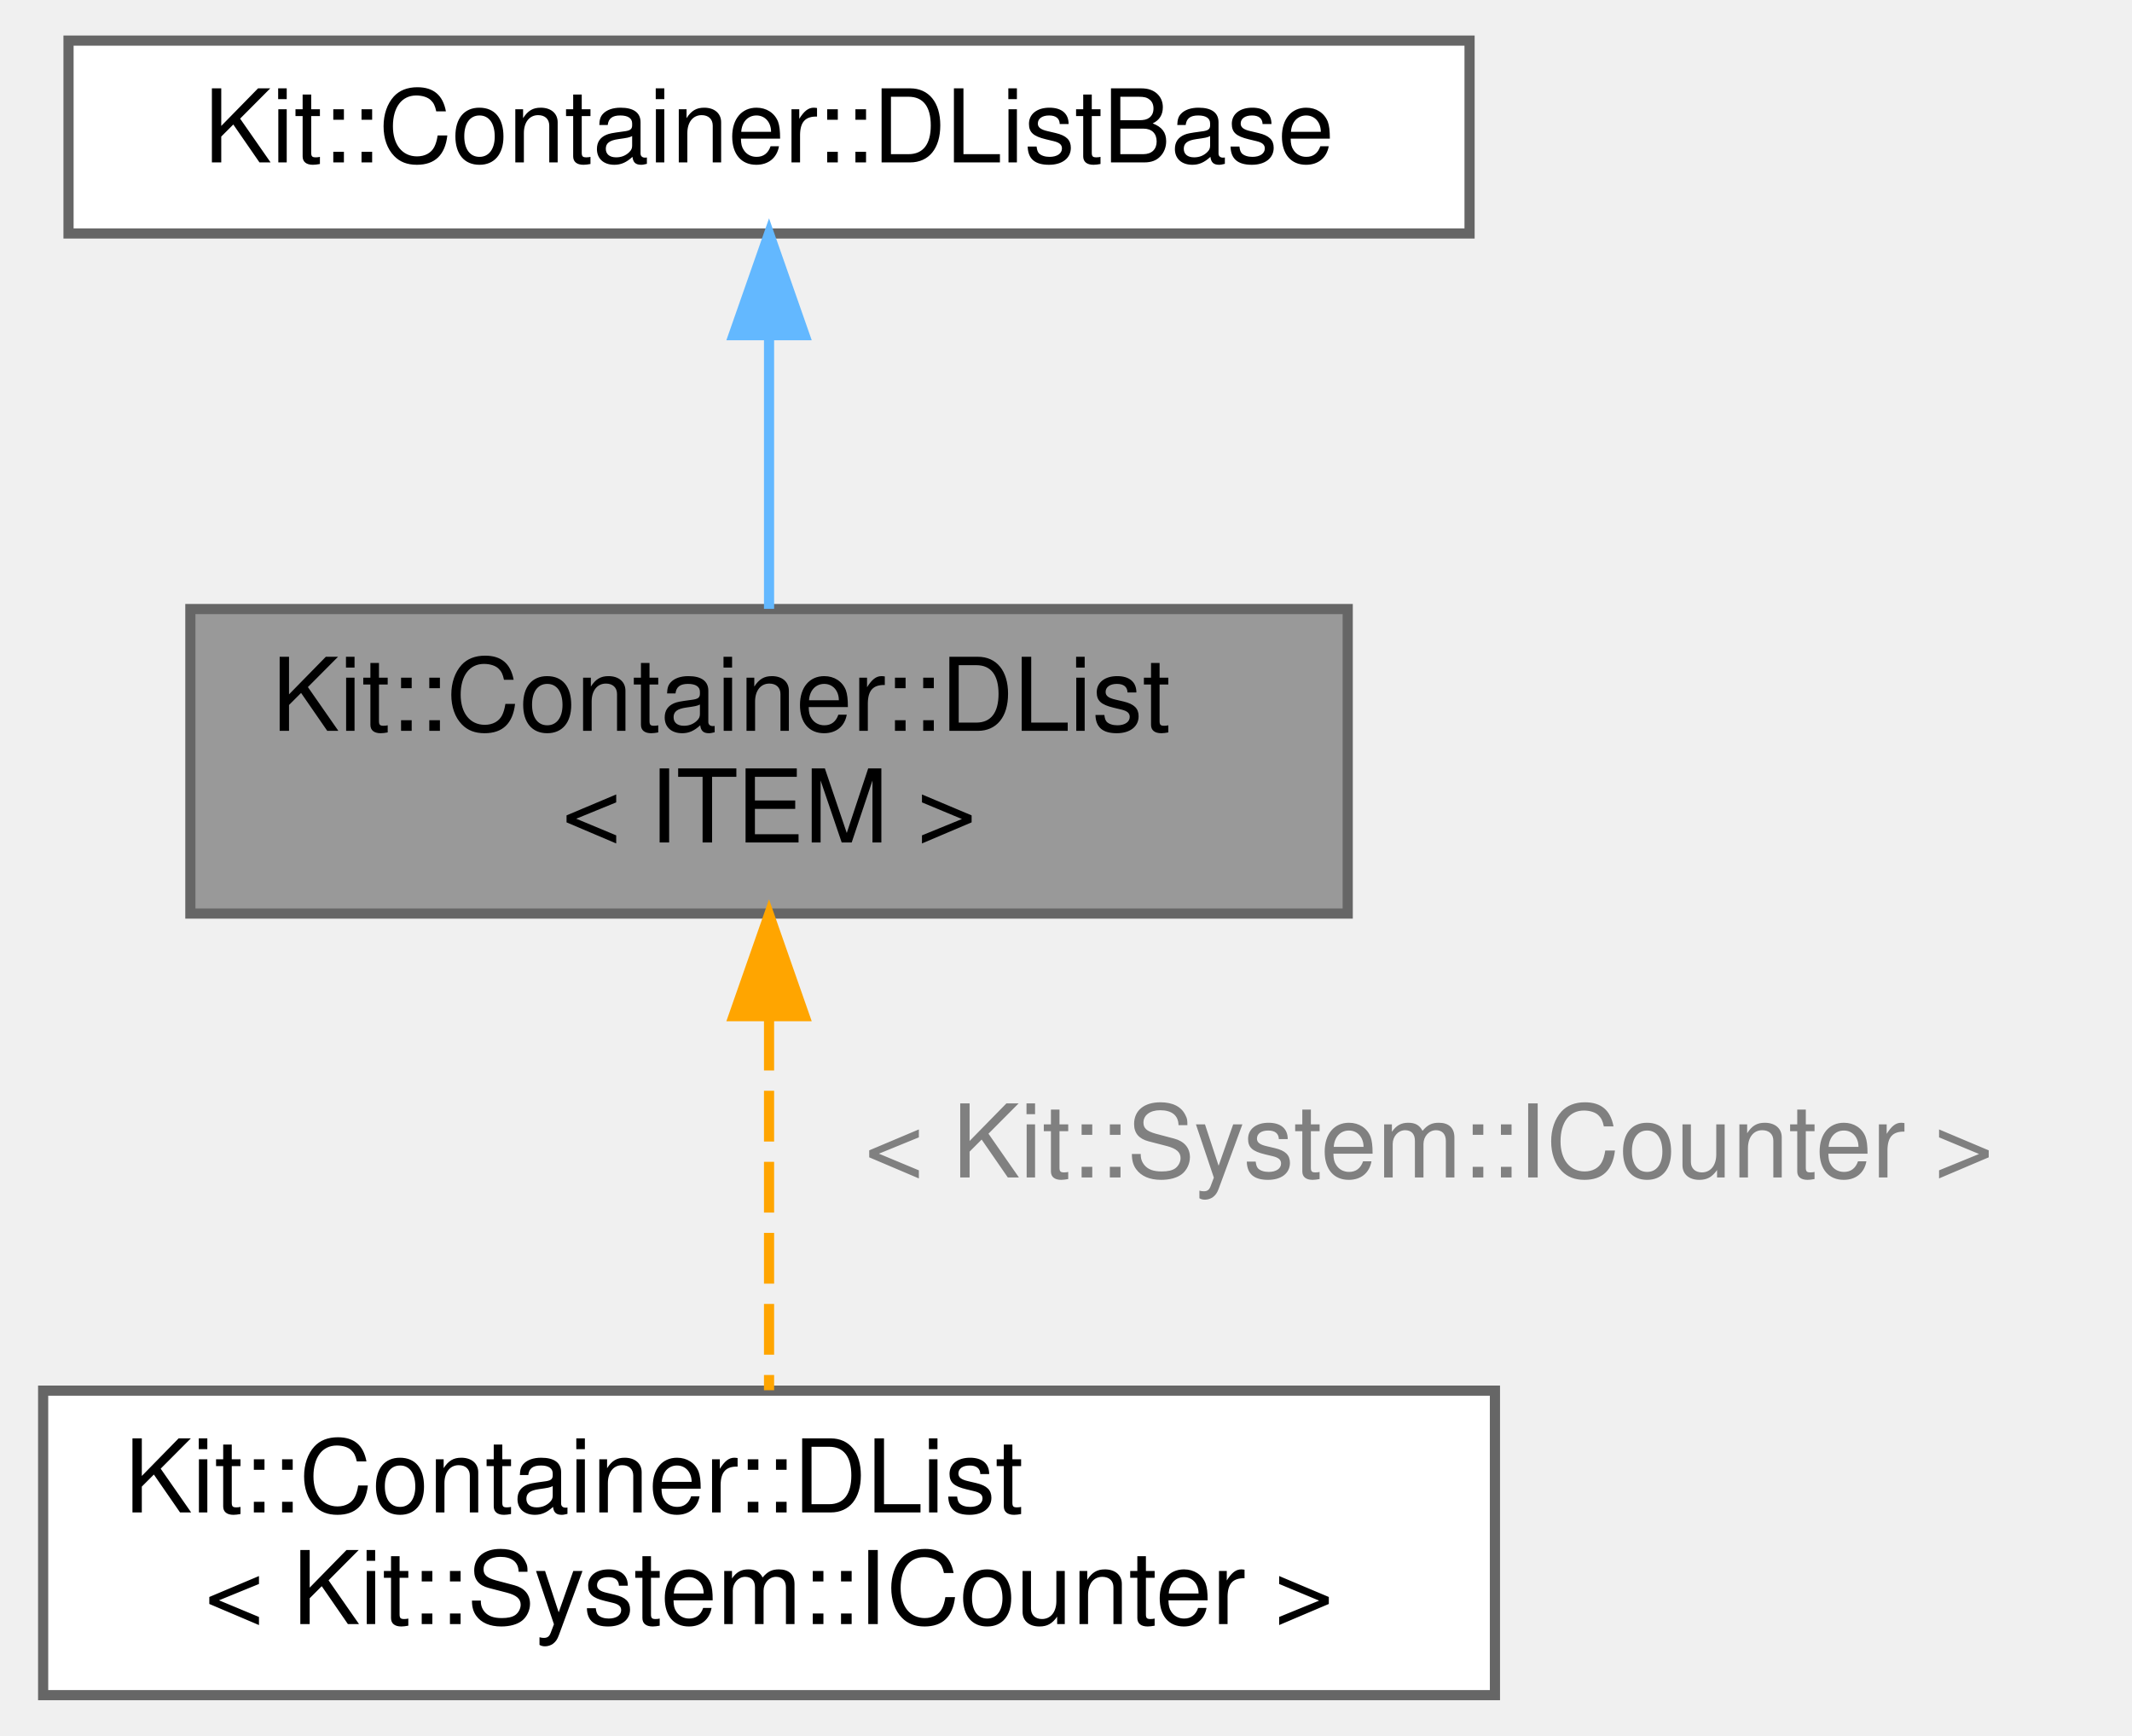
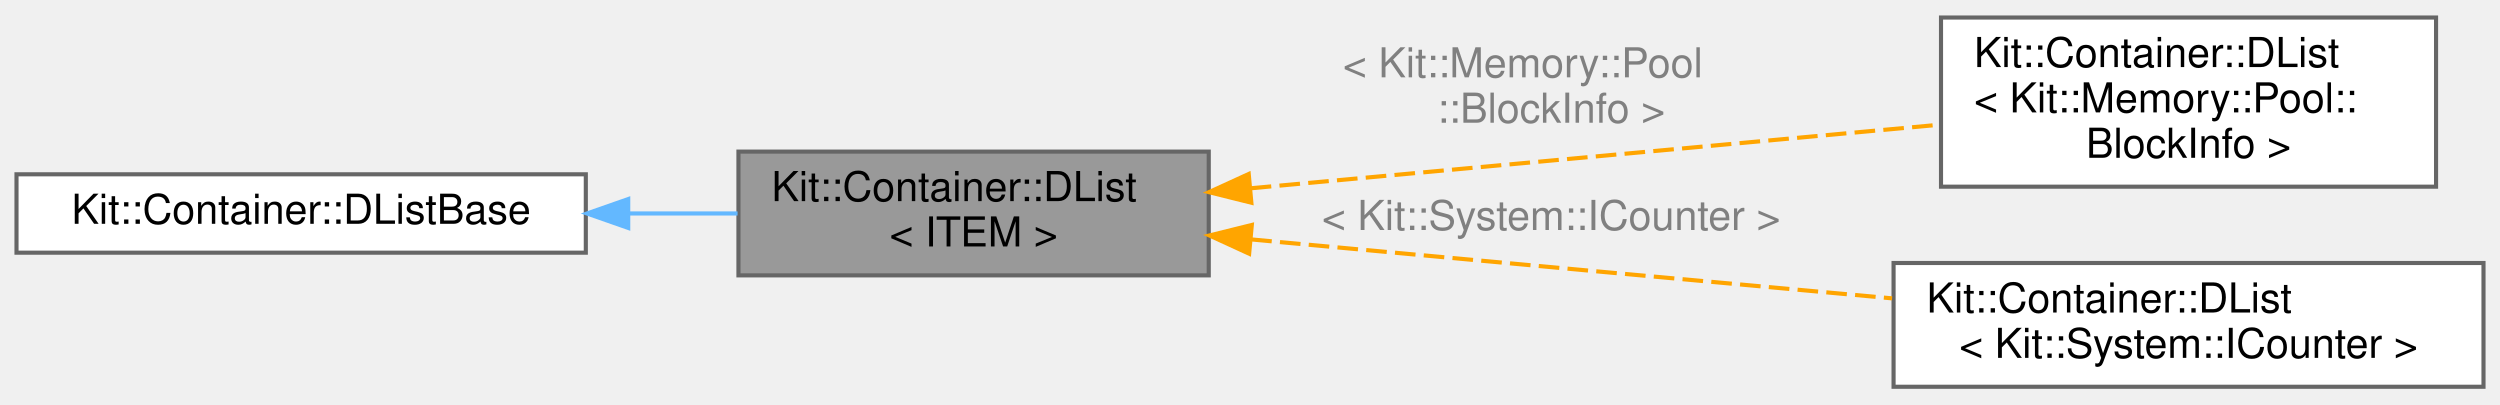
- <svg xmlns="http://www.w3.org/2000/svg" xmlns:xlink="http://www.w3.org/1999/xlink" width="210pt" height="171pt" viewBox="0.00 0.00 209.50 171.00">
-   <g id="graph0" class="graph" transform="scale(1 1) rotate(0) translate(4 167)">
+ <svg xmlns="http://www.w3.org/2000/svg" xmlns:xlink="http://www.w3.org/1999/xlink" width="606pt" height="98pt" viewBox="0.00 0.00 606.00 97.50">
+   <g id="graph0" class="graph" transform="scale(1 1) rotate(0) translate(4 93.5)">
    <g id="Node000001" class="node">
      <g id="a_Node000001">
        <a xlink:title="This template class implements a singly linked list which maintains the ordering imposed on it by the...">
-           <polygon fill="#999999" stroke="#666666" points="128.5,-107 14.5,-107 14.5,-77 128.5,-77 128.5,-107" />
-           <text text-anchor="start" x="22.5" y="-95" font-family="Helvetica,sans-Serif" font-size="10.00">Kit::Container::DList</text>
-           <text text-anchor="middle" x="71.5" y="-84" font-family="Helvetica,sans-Serif" font-size="10.00">&lt; ITEM &gt;</text>
+           <polygon fill="#999999" stroke="#666666" points="289,-57 175,-57 175,-27 289,-27 289,-57" />
+           <text text-anchor="start" x="183" y="-45" font-family="Helvetica,sans-Serif" font-size="10.00">Kit::Container::DList</text>
+           <text text-anchor="middle" x="232" y="-34" font-family="Helvetica,sans-Serif" font-size="10.00">&lt; ITEM &gt;</text>
        </a>
      </g>
    </g>
    <g id="Node000003" class="node">
      <g id="a_Node000003">
        <a xlink:href="class_kit_1_1_container_1_1_d_list.html" target="_top" xlink:title=" ">
-           <polygon fill="white" stroke="#666666" points="143,-30 0,-30 0,0 143,0 143,-30" />
-           <text text-anchor="start" x="8" y="-18" font-family="Helvetica,sans-Serif" font-size="10.00">Kit::Container::DList</text>
-           <text text-anchor="middle" x="71.5" y="-7" font-family="Helvetica,sans-Serif" font-size="10.00">&lt; Kit::System::ICounter &gt;</text>
+           <polygon fill="white" stroke="#666666" points="586.5,-89.5 466.5,-89.5 466.5,-48.5 586.5,-48.5 586.5,-89.5" />
+           <text text-anchor="start" x="474.5" y="-77.5" font-family="Helvetica,sans-Serif" font-size="10.00">Kit::Container::DList</text>
+           <text text-anchor="start" x="474.5" y="-66.5" font-family="Helvetica,sans-Serif" font-size="10.00">&lt; Kit::Memory::Pool::</text>
+           <text text-anchor="middle" x="526.5" y="-55.5" font-family="Helvetica,sans-Serif" font-size="10.00">BlockInfo &gt;</text>
        </a>
      </g>
    </g>
    <g id="edge2_Node000001_Node000003" class="edge">
      <g id="a_edge2_Node000001_Node000003">
        <a xlink:title=" ">
-           <path fill="none" stroke="orange" stroke-dasharray="5,2" d="M71.5,-66.54C71.5,-54.45 71.5,-40.29 71.5,-30.04" />
-           <polygon fill="orange" stroke="orange" points="68,-66.89 71.5,-76.89 75,-66.89 68,-66.89" />
+           <path fill="none" stroke="orange" stroke-dasharray="5,2" d="M299.17,-48.11C349.43,-52.75 417.94,-59.07 466.38,-63.54" />
+           <polygon fill="orange" stroke="orange" points="299.33,-44.61 289.05,-47.17 298.69,-51.58 299.33,-44.61" />
        </a>
      </g>
-       <text text-anchor="middle" x="136.5" y="-51" font-family="Helvetica,sans-Serif" font-size="10.00" fill="grey"> &lt; Kit::System::ICounter &gt;</text>
+       <text text-anchor="start" x="321.5" y="-75" font-family="Helvetica,sans-Serif" font-size="10.00" fill="grey"> &lt; Kit::Memory::Pool</text>
+       <text text-anchor="middle" x="372" y="-64" font-family="Helvetica,sans-Serif" font-size="10.00" fill="grey">::BlockInfo &gt;</text>
+     </g>
+     <g id="Node000004" class="node">
+       <g id="a_Node000004">
+         <a xlink:href="class_kit_1_1_container_1_1_d_list.html" target="_top" xlink:title=" ">
+           <polygon fill="white" stroke="#666666" points="598,-30 455,-30 455,0 598,0 598,-30" />
+           <text text-anchor="start" x="463" y="-18" font-family="Helvetica,sans-Serif" font-size="10.00">Kit::Container::DList</text>
+           <text text-anchor="middle" x="526.5" y="-7" font-family="Helvetica,sans-Serif" font-size="10.00">&lt; Kit::System::ICounter &gt;</text>
+         </a>
+       </g>
+     </g>
+     <g id="edge3_Node000001_Node000004" class="edge">
+       <g id="a_edge3_Node000001_Node000004">
+         <a xlink:title=" ">
+           <path fill="none" stroke="orange" stroke-dasharray="5,2" d="M299.29,-35.72C301.89,-35.48 304.47,-35.24 307,-35 356.31,-30.41 411.88,-25.33 454.64,-21.43" />
+           <polygon fill="orange" stroke="orange" points="298.79,-32.25 289.16,-36.67 299.44,-39.22 298.79,-32.25" />
+         </a>
+       </g>
+       <text text-anchor="middle" x="372" y="-38" font-family="Helvetica,sans-Serif" font-size="10.00" fill="grey"> &lt; Kit::System::ICounter &gt;</text>
    </g>
    <g id="Node000002" class="node">
      <g id="a_Node000002">
        <a xlink:href="class_kit_1_1_container_1_1_d_list_base.html" target="_top" xlink:title="This protected base class implements a NON-TYPE-SAFE a doubly linked list which maintains the orderin...">
-           <polygon fill="white" stroke="#666666" points="140.5,-163 2.5,-163 2.5,-144 140.5,-144 140.5,-163" />
-           <text text-anchor="middle" x="71.5" y="-151" font-family="Helvetica,sans-Serif" font-size="10.00">Kit::Container::DListBase</text>
+           <polygon fill="white" stroke="#666666" points="138,-51.5 0,-51.5 0,-32.5 138,-32.5 138,-51.5" />
+           <text text-anchor="middle" x="69" y="-39.5" font-family="Helvetica,sans-Serif" font-size="10.00">Kit::Container::DListBase</text>
        </a>
      </g>
    </g>
    <g id="edge1_Node000001_Node000002" class="edge">
      <g id="a_edge1_Node000001_Node000002">
        <a xlink:title=" ">
-           <path fill="none" stroke="#63b8ff" d="M71.5,-133.73C71.5,-125.09 71.5,-115 71.5,-107.02" />
-           <polygon fill="#63b8ff" stroke="#63b8ff" points="68,-133.98 71.5,-143.98 75,-133.98 68,-133.98" />
+           <path fill="none" stroke="#63b8ff" d="M148.32,-42C157.26,-42 166.22,-42 174.79,-42" />
+           <polygon fill="#63b8ff" stroke="#63b8ff" points="148.28,-38.5 138.28,-42 148.28,-45.5 148.28,-38.5" />
        </a>
      </g>
    </g>
  </g>
</svg>
